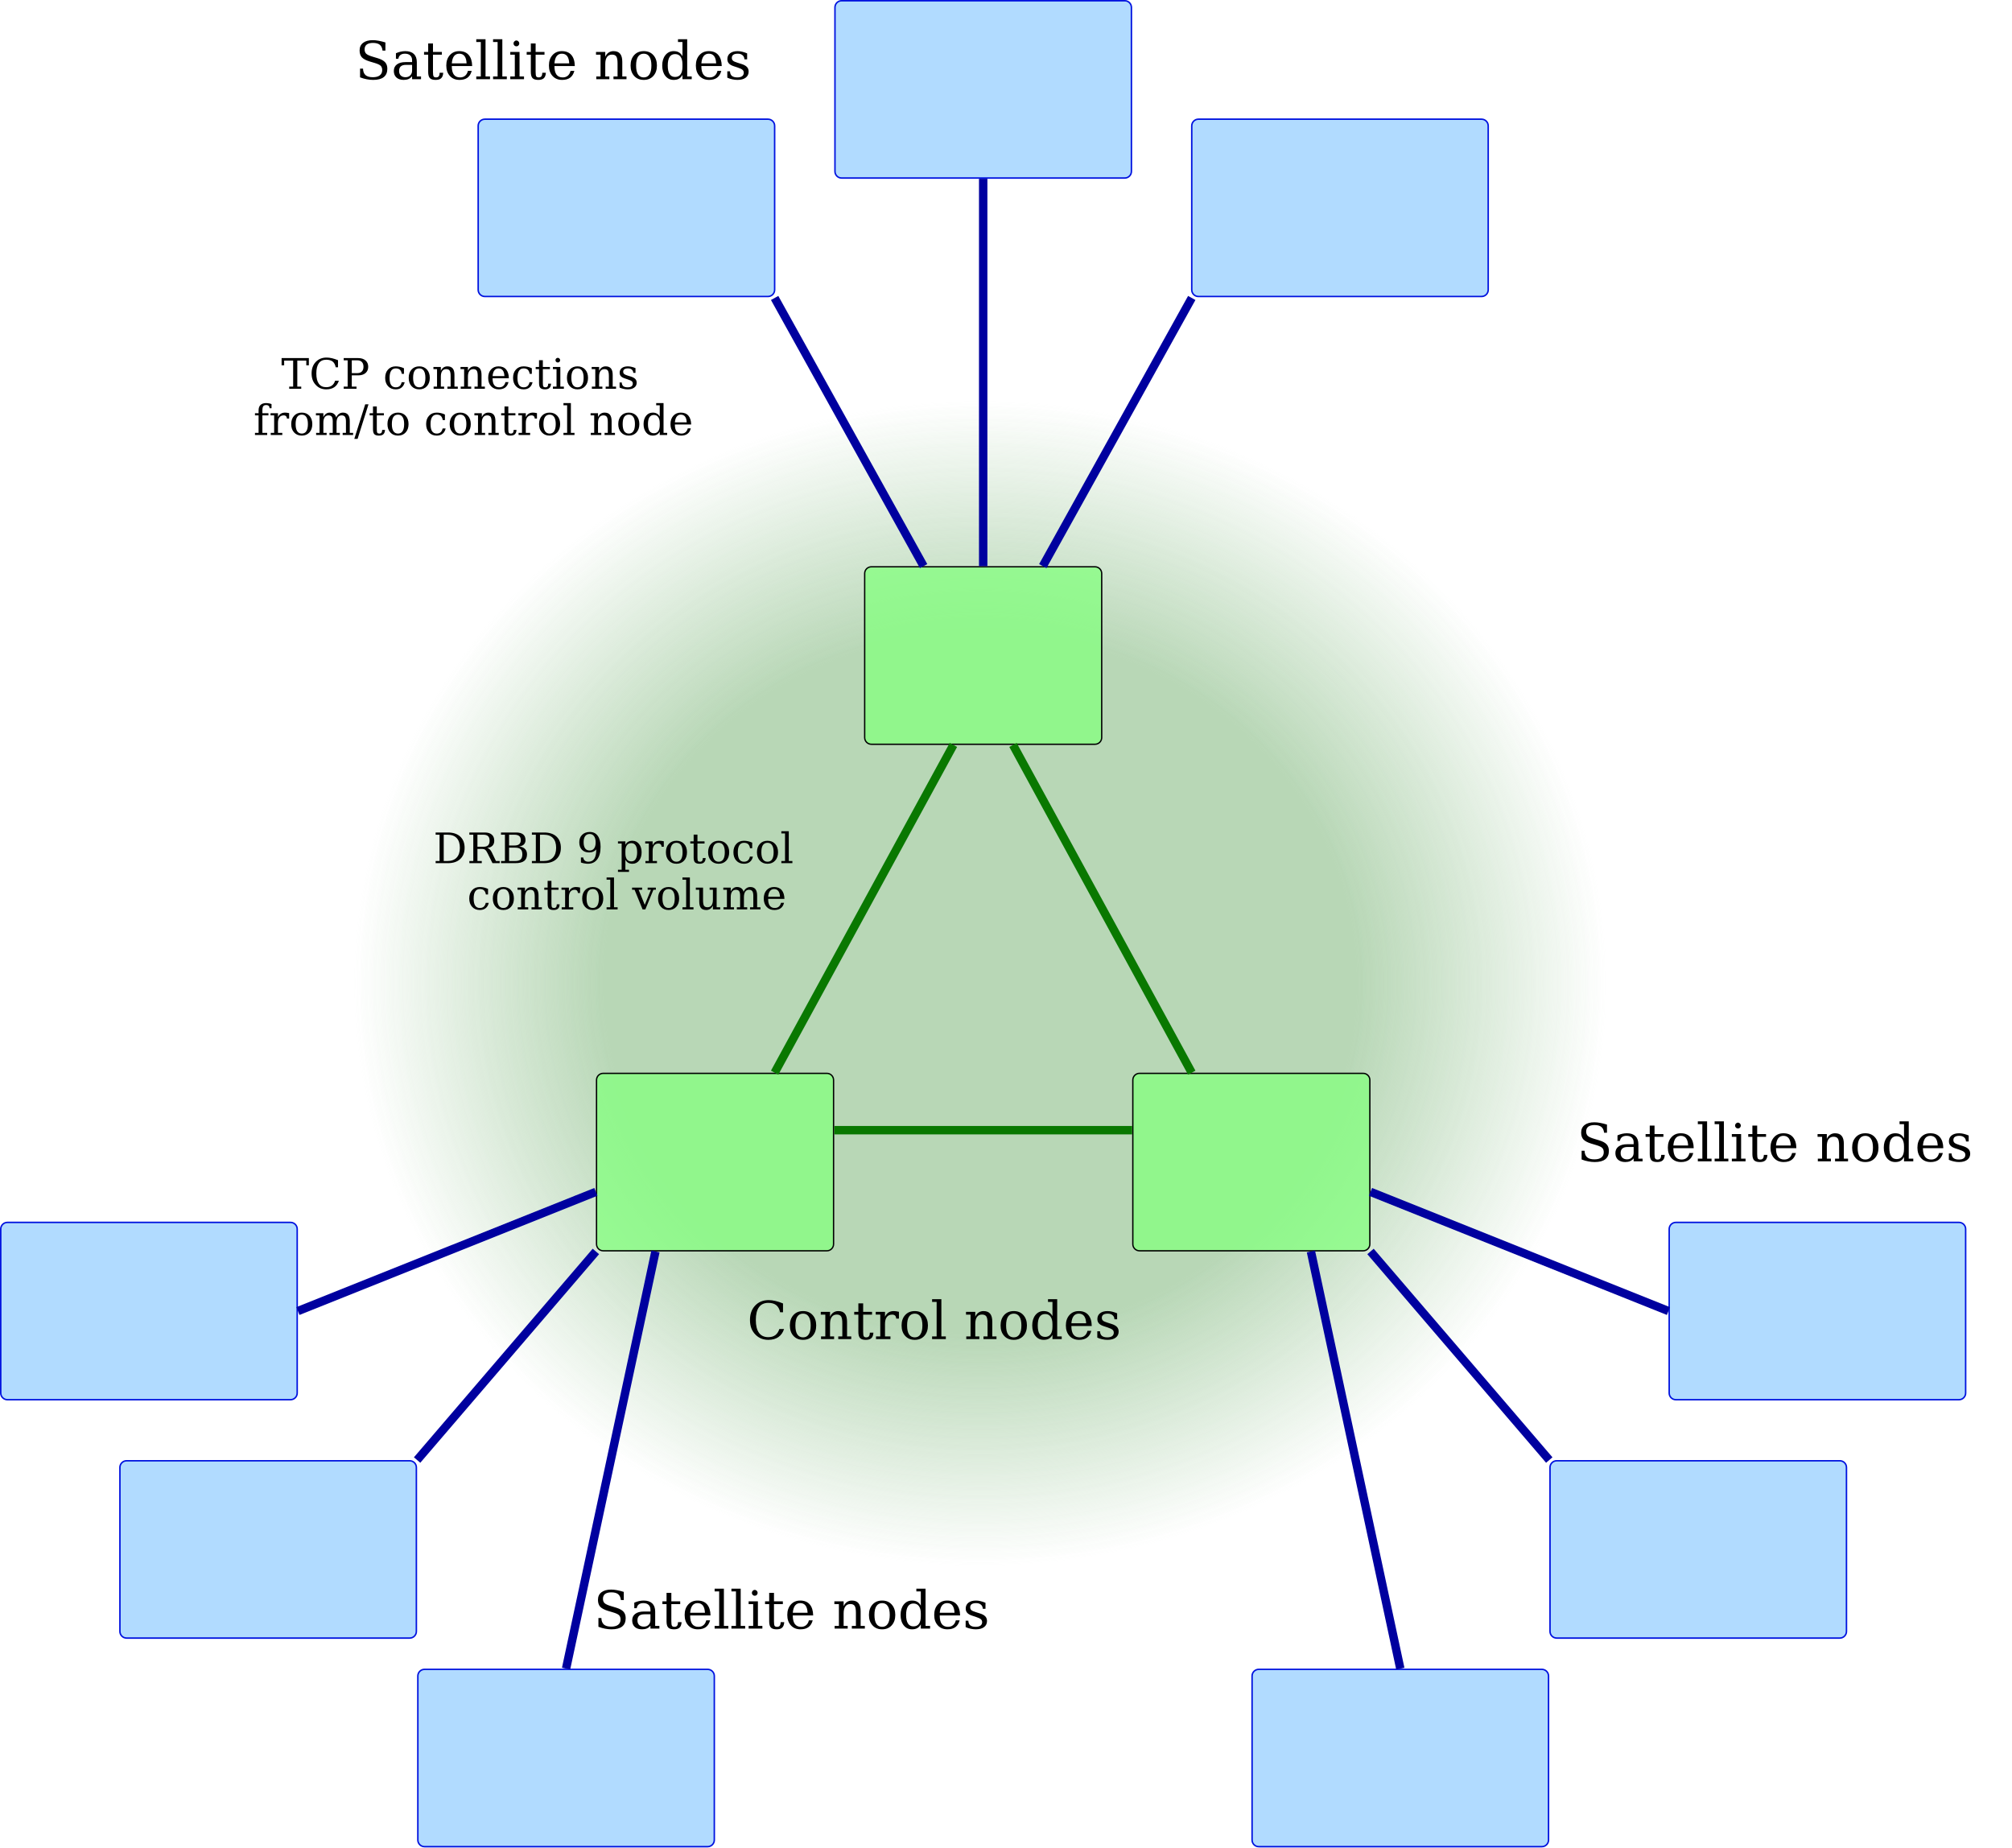
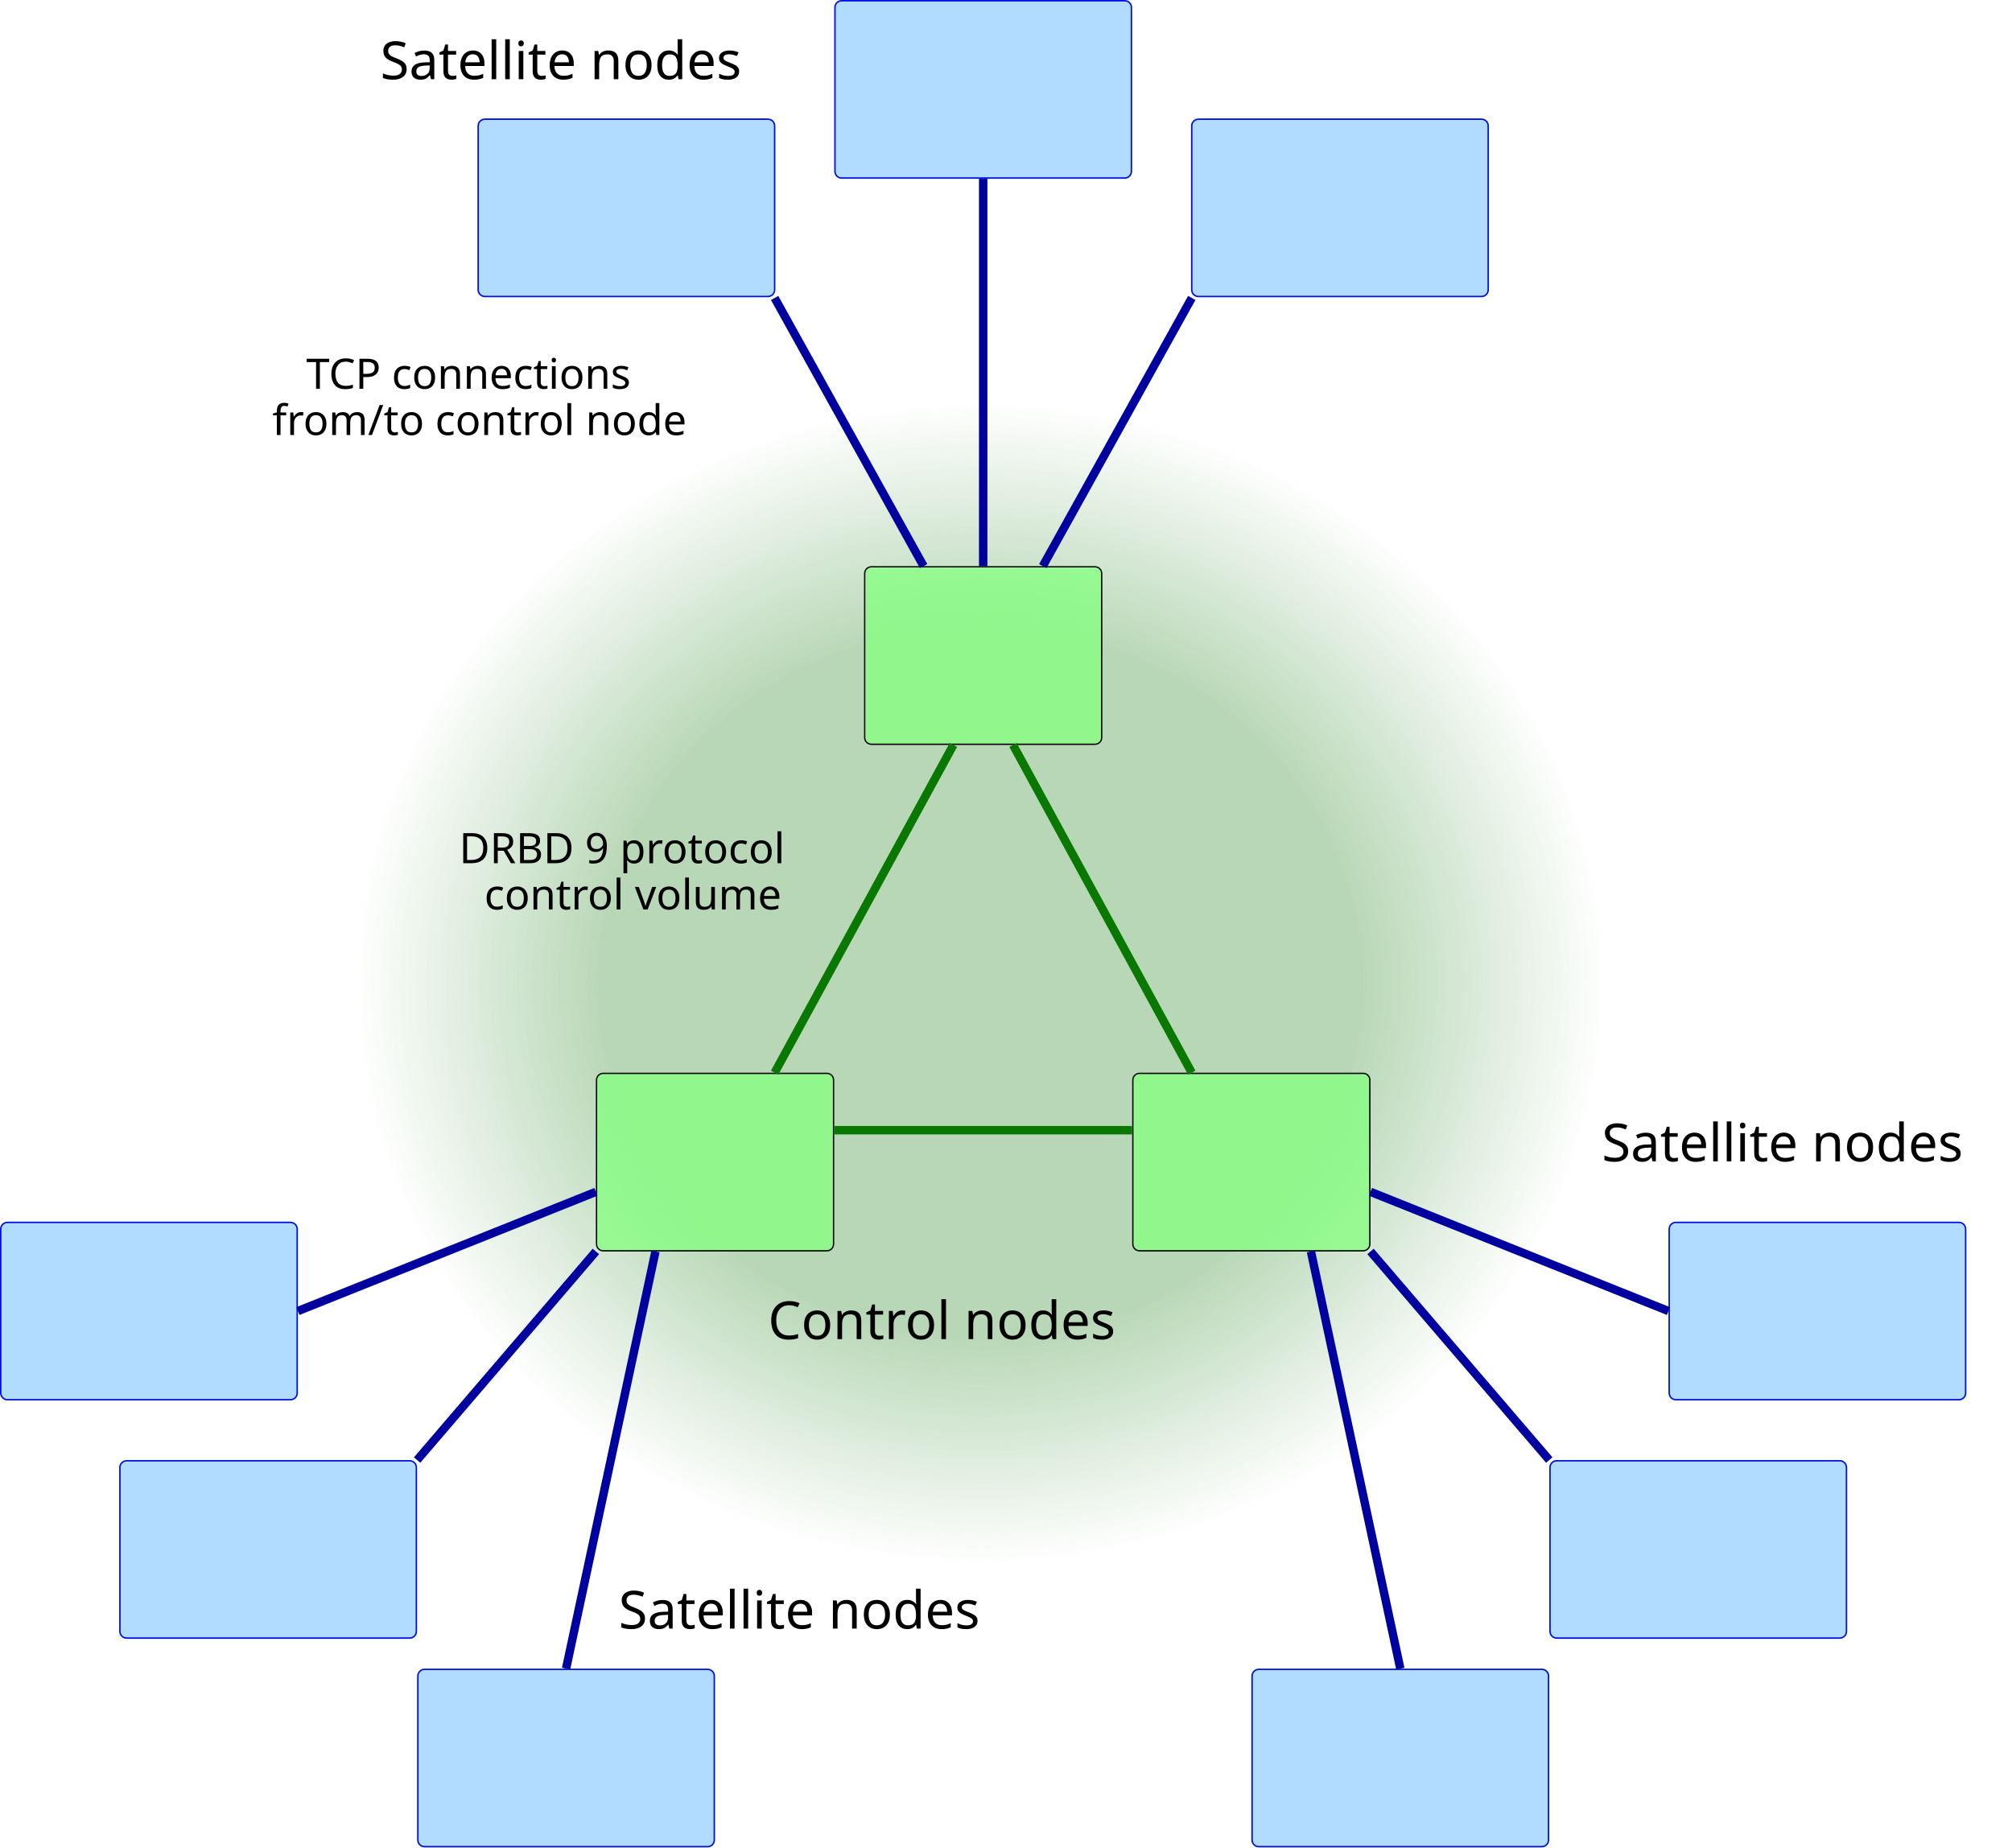
<svg xmlns="http://www.w3.org/2000/svg" xmlns:xlink="http://www.w3.org/1999/xlink" width="135.062mm" height="124mm" viewBox="0 0 478.566 439.37" id="svg4217" version="1.1">
  <defs id="defs4219">
    <linearGradient id="linearGradient7975">
      <stop style="stop-color:#afd2ad;stop-opacity:1;" offset="0" id="stop7963" />
      <stop id="stop7979" offset="0.6" style="stop-color:#afd2ad;stop-opacity:1" />
      <stop style="stop-color:#afd2ad;stop-opacity:0;" offset="1" id="stop7965" />
    </linearGradient>
    <radialGradient xlink:href="#linearGradient7975" id="radialGradient7987" cx="247.61" cy="478.347" fx="247.61" fy="478.347" r="125.537" gradientTransform="matrix(1.186964,0,0,1.10394,-46.56189,-49.71942)" gradientUnits="userSpaceOnUse" spreadMethod="reflect" />
  </defs>
  <g id="layer1" transform="translate(-14.17323,-244.4882)">
    <ellipse style="opacity:0.888;fill:url(#radialGradient7987);fill-opacity:1;stroke:none;stroke-width:2;stroke-linecap:round;stroke-linejoin:round;stroke-miterlimit:4;stroke-dasharray:none;stroke-dashoffset:0;stroke-opacity:1" id="path7955" cx="247.342" cy="478.347" rx="149.008" ry="138.585" />
-     <text xml:space="preserve" style="font-style:normal;font-variant:normal;font-weight:normal;font-stretch:normal;font-size:12.5px;line-height:110%;font-family:'DejaVu Serif';-inkscape-font-specification:'DejaVu Serif, Normal';text-align:center;letter-spacing:0px;word-spacing:0px;writing-mode:lr-tb;text-anchor:middle;fill:#000000;fill-opacity:1;stroke:none;stroke-width:1px;stroke-linecap:butt;stroke-linejoin:miter;stroke-opacity:1" x="246.302" y="562.976" id="text4231">
+     <text xml:space="preserve" style="font-style:normal;font-variant:normal;font-weight:normal;font-stretch:normal;font-size:12.5px;line-height:110%;font-family:FoundrySterling-Medium;-inkscape-font-specification:'FoundrySterling-Medium, Normal';text-align:center;letter-spacing:0px;word-spacing:0px;writing-mode:lr;text-anchor:middle;fill:#000000;fill-opacity:1;stroke:none;stroke-width:1px;stroke-linecap:butt;stroke-linejoin:miter;stroke-opacity:1;" x="246.302" y="562.976" id="text4231">
      <tspan x="246.302" y="562.976" id="tspan7957">Control nodes</tspan>
    </text>
    <rect style="opacity:1;fill:#85ff80;fill-opacity:0.769;stroke:#000000;stroke-width:0.315;stroke-linecap:round;stroke-linejoin:round;stroke-miterlimit:4;stroke-dasharray:none;stroke-dashoffset:0;stroke-opacity:1" id="rect4193-1" width="56.378" height="42.205" x="283.622" y="499.764" ry="1.585" />
    <rect style="opacity:1;fill:#85ff80;fill-opacity:0.769;stroke:#000000;stroke-width:0.315;stroke-linecap:round;stroke-linejoin:round;stroke-miterlimit:4;stroke-dasharray:none;stroke-dashoffset:0;stroke-opacity:1" id="rect4193-1-4" width="56.378" height="42.205" x="219.842" y="379.291" ry="1.585" />
    <rect style="opacity:1;fill:#85ff80;fill-opacity:0.769;stroke:#000000;stroke-width:0.315;stroke-linecap:round;stroke-linejoin:round;stroke-miterlimit:4;stroke-dasharray:none;stroke-dashoffset:0;stroke-opacity:1" id="rect4193-1-8" width="56.378" height="42.205" x="156.063" y="499.764" ry="1.585" />
    <g id="g7814">
      <path id="path4293" d="m 255.118,421.654 42.52,77.953" style="fill:none;fill-rule:evenodd;stroke:#097800;stroke-width:2;stroke-linecap:butt;stroke-linejoin:round;stroke-miterlimit:4;stroke-dasharray:none;stroke-opacity:1" />
      <path id="path4293-0" d="M 240.945,421.654 198.425,499.606" style="fill:none;fill-rule:evenodd;stroke:#097800;stroke-width:2;stroke-linecap:butt;stroke-linejoin:round;stroke-miterlimit:4;stroke-dasharray:none;stroke-opacity:1" />
      <path id="path4293-0-2" d="m 283.465,513.28 -70.866,0" style="fill:none;fill-rule:evenodd;stroke:#097800;stroke-width:2;stroke-linecap:butt;stroke-linejoin:round;stroke-miterlimit:4;stroke-dasharray:none;stroke-opacity:1" />
    </g>
-     <text xml:space="preserve" style="font-style:normal;font-variant:normal;font-weight:normal;font-stretch:normal;font-size:10px;line-height:110%;font-family:'DejaVu Serif';-inkscape-font-specification:'DejaVu Serif, Normal';text-align:center;letter-spacing:0px;word-spacing:0px;writing-mode:lr-tb;text-anchor:middle;fill:#000000;fill-opacity:1;stroke:none;stroke-width:1px;stroke-linecap:butt;stroke-linejoin:miter;stroke-opacity:1" x="171.218" y="449.779" id="text4231-8">
+     <text xml:space="preserve" style="font-style:normal;font-variant:normal;font-weight:normal;font-stretch:normal;font-size:10px;line-height:110%;font-family:FoundrySterling-Medium;-inkscape-font-specification:'FoundrySterling-Medium, Normal';text-align:center;letter-spacing:0px;word-spacing:0px;writing-mode:lr;text-anchor:middle;fill:#000000;fill-opacity:1;stroke:none;stroke-width:1px;stroke-linecap:butt;stroke-linejoin:miter;stroke-opacity:1;" x="171.218" y="449.779" id="text4231-8">
      <tspan x="171.218" y="449.779" id="tspan4235-7">DRBD 9 protocol</tspan>
      <tspan x="171.218" y="460.779" id="tspan4355">control volume</tspan>
    </text>
    <rect style="opacity:1;fill:#9ad0ff;fill-opacity:0.769;stroke:#0012df;stroke-width:0.352;stroke-linecap:round;stroke-linejoin:round;stroke-miterlimit:4;stroke-dasharray:none;stroke-dashoffset:0;stroke-opacity:1" id="rect4193-1-4-9-5" width="70.515" height="42.168" x="212.774" y="244.664" ry="1.583" />
    <rect style="opacity:1;fill:#9ad0ff;fill-opacity:0.769;stroke:#0012df;stroke-width:0.352;stroke-linecap:round;stroke-linejoin:round;stroke-miterlimit:4;stroke-dasharray:none;stroke-dashoffset:0;stroke-opacity:1" id="rect4193-1-4-9-5-5" width="70.515" height="42.168" x="297.638" y="272.835" ry="1.583" />
    <rect style="opacity:1;fill:#9ad0ff;fill-opacity:0.769;stroke:#0012df;stroke-width:0.352;stroke-linecap:round;stroke-linejoin:round;stroke-miterlimit:4;stroke-dasharray:none;stroke-dashoffset:0;stroke-opacity:1" id="rect4193-1-4-9-5-5-3" width="70.515" height="42.168" x="14.349" y="535.215" ry="1.583" />
    <rect style="opacity:1;fill:#9ad0ff;fill-opacity:0.769;stroke:#0012df;stroke-width:0.352;stroke-linecap:round;stroke-linejoin:round;stroke-miterlimit:4;stroke-dasharray:none;stroke-dashoffset:0;stroke-opacity:1" id="rect4193-1-4-9-5-5-2" width="70.515" height="42.168" x="127.911" y="272.835" ry="1.583" />
    <rect style="opacity:1;fill:#9ad0ff;fill-opacity:0.769;stroke:#0012df;stroke-width:0.352;stroke-linecap:round;stroke-linejoin:round;stroke-miterlimit:4;stroke-dasharray:none;stroke-dashoffset:0;stroke-opacity:1" id="rect4193-1-4-9-5-5-3-7" width="70.515" height="42.168" x="42.695" y="591.908" ry="1.583" />
    <rect style="opacity:1;fill:#9ad0ff;fill-opacity:0.769;stroke:#0012df;stroke-width:0.352;stroke-linecap:round;stroke-linejoin:round;stroke-miterlimit:4;stroke-dasharray:none;stroke-dashoffset:0;stroke-opacity:1" id="rect4193-1-4-9-5-5-3-5" width="70.515" height="42.168" x="113.562" y="641.514" ry="1.583" />
    <rect style="opacity:1;fill:#9ad0ff;fill-opacity:0.769;stroke:#0012df;stroke-width:0.352;stroke-linecap:round;stroke-linejoin:round;stroke-miterlimit:4;stroke-dasharray:none;stroke-dashoffset:0;stroke-opacity:1" id="rect4193-1-4-9-5-5-3-2" width="70.515" height="42.168" x="411.199" y="535.215" ry="1.583" />
    <rect style="opacity:1;fill:#9ad0ff;fill-opacity:0.769;stroke:#0012df;stroke-width:0.352;stroke-linecap:round;stroke-linejoin:round;stroke-miterlimit:4;stroke-dasharray:none;stroke-dashoffset:0;stroke-opacity:1" id="rect4193-1-4-9-5-5-3-4" width="70.515" height="42.168" x="382.853" y="591.908" ry="1.583" />
    <rect style="opacity:1;fill:#9ad0ff;fill-opacity:0.769;stroke:#0012df;stroke-width:0.352;stroke-linecap:round;stroke-linejoin:round;stroke-miterlimit:4;stroke-dasharray:none;stroke-dashoffset:0;stroke-opacity:1" id="rect4193-1-4-9-5-5-3-1" width="70.515" height="42.168" x="311.987" y="641.514" ry="1.583" />
    <g id="g7819" style="stroke:#00009f;stroke-width:2;stroke-miterlimit:4;stroke-dasharray:none;stroke-opacity:1">
      <path id="path7722" d="m 198.425,315.354 35.433,63.78" style="fill:none;fill-rule:evenodd;stroke:#00009f;stroke-width:2;stroke-linecap:butt;stroke-linejoin:miter;stroke-miterlimit:4;stroke-dasharray:none;stroke-opacity:1" />
      <path id="path7722-0" d="m 297.638,315.354 -35.433,63.78" style="fill:none;fill-rule:evenodd;stroke:#00009f;stroke-width:2;stroke-linecap:butt;stroke-linejoin:miter;stroke-miterlimit:4;stroke-dasharray:none;stroke-opacity:1" />
      <path id="path7722-0-6" d="m 248.031,287.008 0,92.126" style="fill:none;fill-rule:evenodd;stroke:#00009f;stroke-width:2;stroke-linecap:butt;stroke-linejoin:miter;stroke-miterlimit:4;stroke-dasharray:none;stroke-opacity:1" />
      <path id="path7722-0-6-0" d="m 382.677,591.732 -42.52,-49.606" style="fill:none;fill-rule:evenodd;stroke:#00009f;stroke-width:2;stroke-linecap:butt;stroke-linejoin:miter;stroke-miterlimit:4;stroke-dasharray:none;stroke-opacity:1" />
      <path id="path7722-0-6-0-6" d="M 411.024,556.299 340.157,527.953" style="fill:none;fill-rule:evenodd;stroke:#00009f;stroke-width:2;stroke-linecap:butt;stroke-linejoin:miter;stroke-miterlimit:4;stroke-dasharray:none;stroke-opacity:1" />
      <path id="path7722-0-6-0-8" d="M 347.244,641.339 325.984,542.126" style="fill:none;fill-rule:evenodd;stroke:#00009f;stroke-width:2;stroke-linecap:butt;stroke-linejoin:miter;stroke-miterlimit:4;stroke-dasharray:none;stroke-opacity:1" />
      <path id="path7722-0-6-0-4" d="m 113.386,591.732 42.52,-49.606" style="fill:none;fill-rule:evenodd;stroke:#00009f;stroke-width:2;stroke-linecap:butt;stroke-linejoin:miter;stroke-miterlimit:4;stroke-dasharray:none;stroke-opacity:1" />
      <path id="path7722-0-6-0-6-3" d="m 85.039,556.299 70.866,-28.346" style="fill:none;fill-rule:evenodd;stroke:#00009f;stroke-width:2;stroke-linecap:butt;stroke-linejoin:miter;stroke-miterlimit:4;stroke-dasharray:none;stroke-opacity:1" />
      <path id="path7722-0-6-0-8-5" d="m 148.819,641.339 21.26,-99.213" style="fill:none;fill-rule:evenodd;stroke:#00009f;stroke-width:2;stroke-linecap:butt;stroke-linejoin:miter;stroke-miterlimit:4;stroke-dasharray:none;stroke-opacity:1" />
    </g>
-     <text xml:space="preserve" style="font-style:normal;font-variant:normal;font-weight:normal;font-stretch:normal;font-size:12.5px;line-height:110%;font-family:'DejaVu Serif';-inkscape-font-specification:'DejaVu Serif, Normal';text-align:center;letter-spacing:0px;word-spacing:0px;writing-mode:lr-tb;text-anchor:middle;fill:#000000;fill-opacity:1;stroke:none;stroke-width:1px;stroke-linecap:butt;stroke-linejoin:miter;stroke-opacity:1" x="155.704" y="263.321" id="text4231-7">
+     <text xml:space="preserve" style="font-style:normal;font-variant:normal;font-weight:normal;font-stretch:normal;font-size:12.5px;line-height:110%;font-family:FoundrySterling-Medium;-inkscape-font-specification:'FoundrySterling-Medium, Normal';text-align:center;letter-spacing:0px;word-spacing:0px;writing-mode:lr;text-anchor:middle;fill:#000000;fill-opacity:1;stroke:none;stroke-width:1px;stroke-linecap:butt;stroke-linejoin:miter;stroke-opacity:1;" x="155.704" y="263.321" id="text4231-7">
      <tspan x="155.704" y="263.321" id="tspan4235-5">Satellite nodes</tspan>
    </text>
-     <text xml:space="preserve" style="font-style:normal;font-variant:normal;font-weight:normal;font-stretch:normal;font-size:12.5px;line-height:110%;font-family:'DejaVu Serif';-inkscape-font-specification:'DejaVu Serif, Normal';text-align:center;letter-spacing:0px;word-spacing:0px;writing-mode:lr-tb;text-anchor:middle;fill:#000000;fill-opacity:1;stroke:none;stroke-width:1px;stroke-linecap:butt;stroke-linejoin:miter;stroke-opacity:1" x="446.255" y="520.689" id="text4231-7-7">
+     <text xml:space="preserve" style="font-style:normal;font-variant:normal;font-weight:normal;font-stretch:normal;font-size:12.5px;line-height:110%;font-family:FoundrySterling-Medium;-inkscape-font-specification:'FoundrySterling-Medium, Normal';text-align:center;letter-spacing:0px;word-spacing:0px;writing-mode:lr;text-anchor:middle;fill:#000000;fill-opacity:1;stroke:none;stroke-width:1px;stroke-linecap:butt;stroke-linejoin:miter;stroke-opacity:1;" x="446.255" y="520.689" id="text4231-7-7">
      <tspan x="446.255" y="520.689" id="tspan4235-5-4">Satellite nodes</tspan>
    </text>
-     <text xml:space="preserve" style="font-style:normal;font-variant:normal;font-weight:normal;font-stretch:normal;font-size:12.5px;line-height:110%;font-family:'DejaVu Serif';-inkscape-font-specification:'DejaVu Serif, Normal';text-align:center;letter-spacing:0px;word-spacing:0px;writing-mode:lr-tb;text-anchor:middle;fill:#000000;fill-opacity:1;stroke:none;stroke-width:1px;stroke-linecap:butt;stroke-linejoin:miter;stroke-opacity:1" x="212.397" y="631.825" id="text4231-7-8">
+     <text xml:space="preserve" style="font-style:normal;font-variant:normal;font-weight:normal;font-stretch:normal;font-size:12.5px;line-height:110%;font-family:FoundrySterling-Medium;-inkscape-font-specification:'FoundrySterling-Medium, Normal';text-align:center;letter-spacing:0px;word-spacing:0px;writing-mode:lr;text-anchor:middle;fill:#000000;fill-opacity:1;stroke:none;stroke-width:1px;stroke-linecap:butt;stroke-linejoin:miter;stroke-opacity:1;" x="212.397" y="631.825" id="text4231-7-8">
      <tspan x="212.397" y="631.825" id="tspan4235-5-8">Satellite nodes</tspan>
    </text>
-     <text xml:space="preserve" style="font-style:normal;font-variant:normal;font-weight:normal;font-stretch:normal;font-size:10px;line-height:110%;font-family:'DejaVu Serif';-inkscape-font-specification:'DejaVu Serif, Normal';text-align:center;letter-spacing:0px;word-spacing:0px;writing-mode:lr-tb;text-anchor:middle;fill:#000000;fill-opacity:1;stroke:none;stroke-width:1px;stroke-linecap:butt;stroke-linejoin:miter;stroke-opacity:1" x="134.714" y="336.949" id="text4231-8-3">
+     <text xml:space="preserve" style="font-style:normal;font-variant:normal;font-weight:normal;font-stretch:normal;font-size:10px;line-height:110%;font-family:FoundrySterling-Medium;-inkscape-font-specification:'FoundrySterling-Medium, Normal';text-align:center;letter-spacing:0px;word-spacing:0px;writing-mode:lr;text-anchor:middle;fill:#000000;fill-opacity:1;stroke:none;stroke-width:1px;stroke-linecap:butt;stroke-linejoin:miter;stroke-opacity:1;" x="134.714" y="336.949" id="text4231-8-3">
      <tspan id="tspan7913" x="134.714" y="336.949">TCP connections</tspan>
      <tspan x="134.714" y="347.949" id="tspan4182">from/to control node</tspan>
    </text>
    <text xml:space="preserve" style="font-style:normal;font-variant:normal;font-weight:normal;font-stretch:normal;font-size:12.5px;line-height:110%;font-family:'DejaVu Serif';-inkscape-font-specification:'DejaVu Serif, Normal';text-align:center;letter-spacing:0px;word-spacing:0px;writing-mode:lr-tb;text-anchor:middle;fill:#000000;fill-opacity:1;stroke:none;stroke-width:1px;stroke-linecap:butt;stroke-linejoin:miter;stroke-opacity:1" x="538.583" y="386.22" id="text7909">
      <tspan id="tspan7911" x="538.583" y="386.22" />
    </text>
  </g>
</svg>
